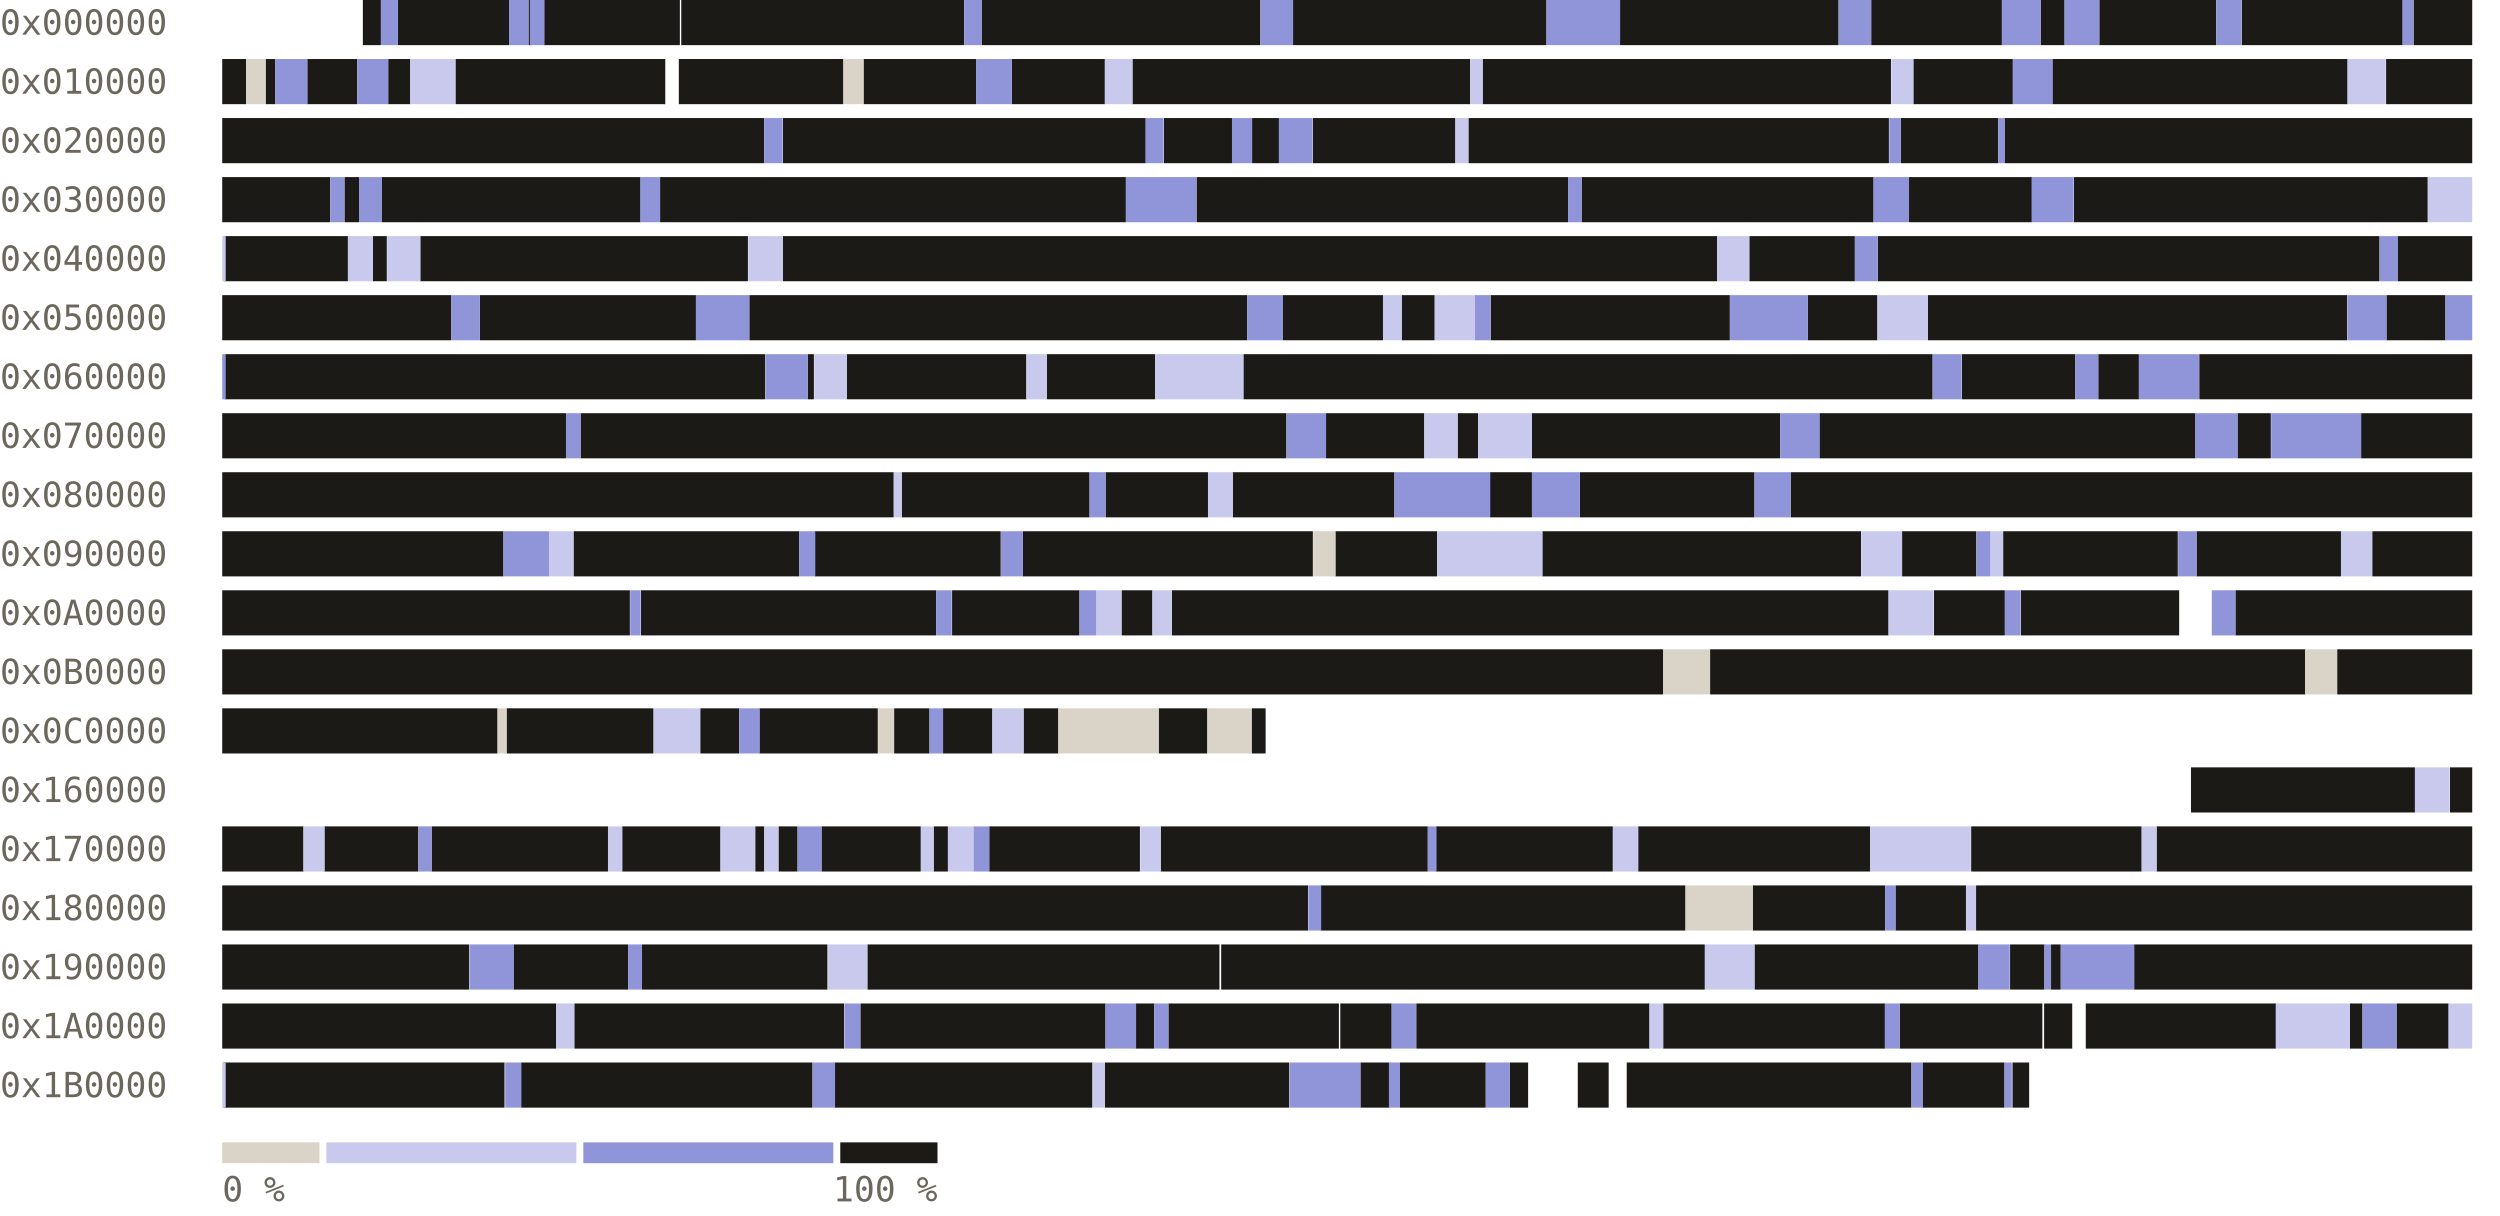
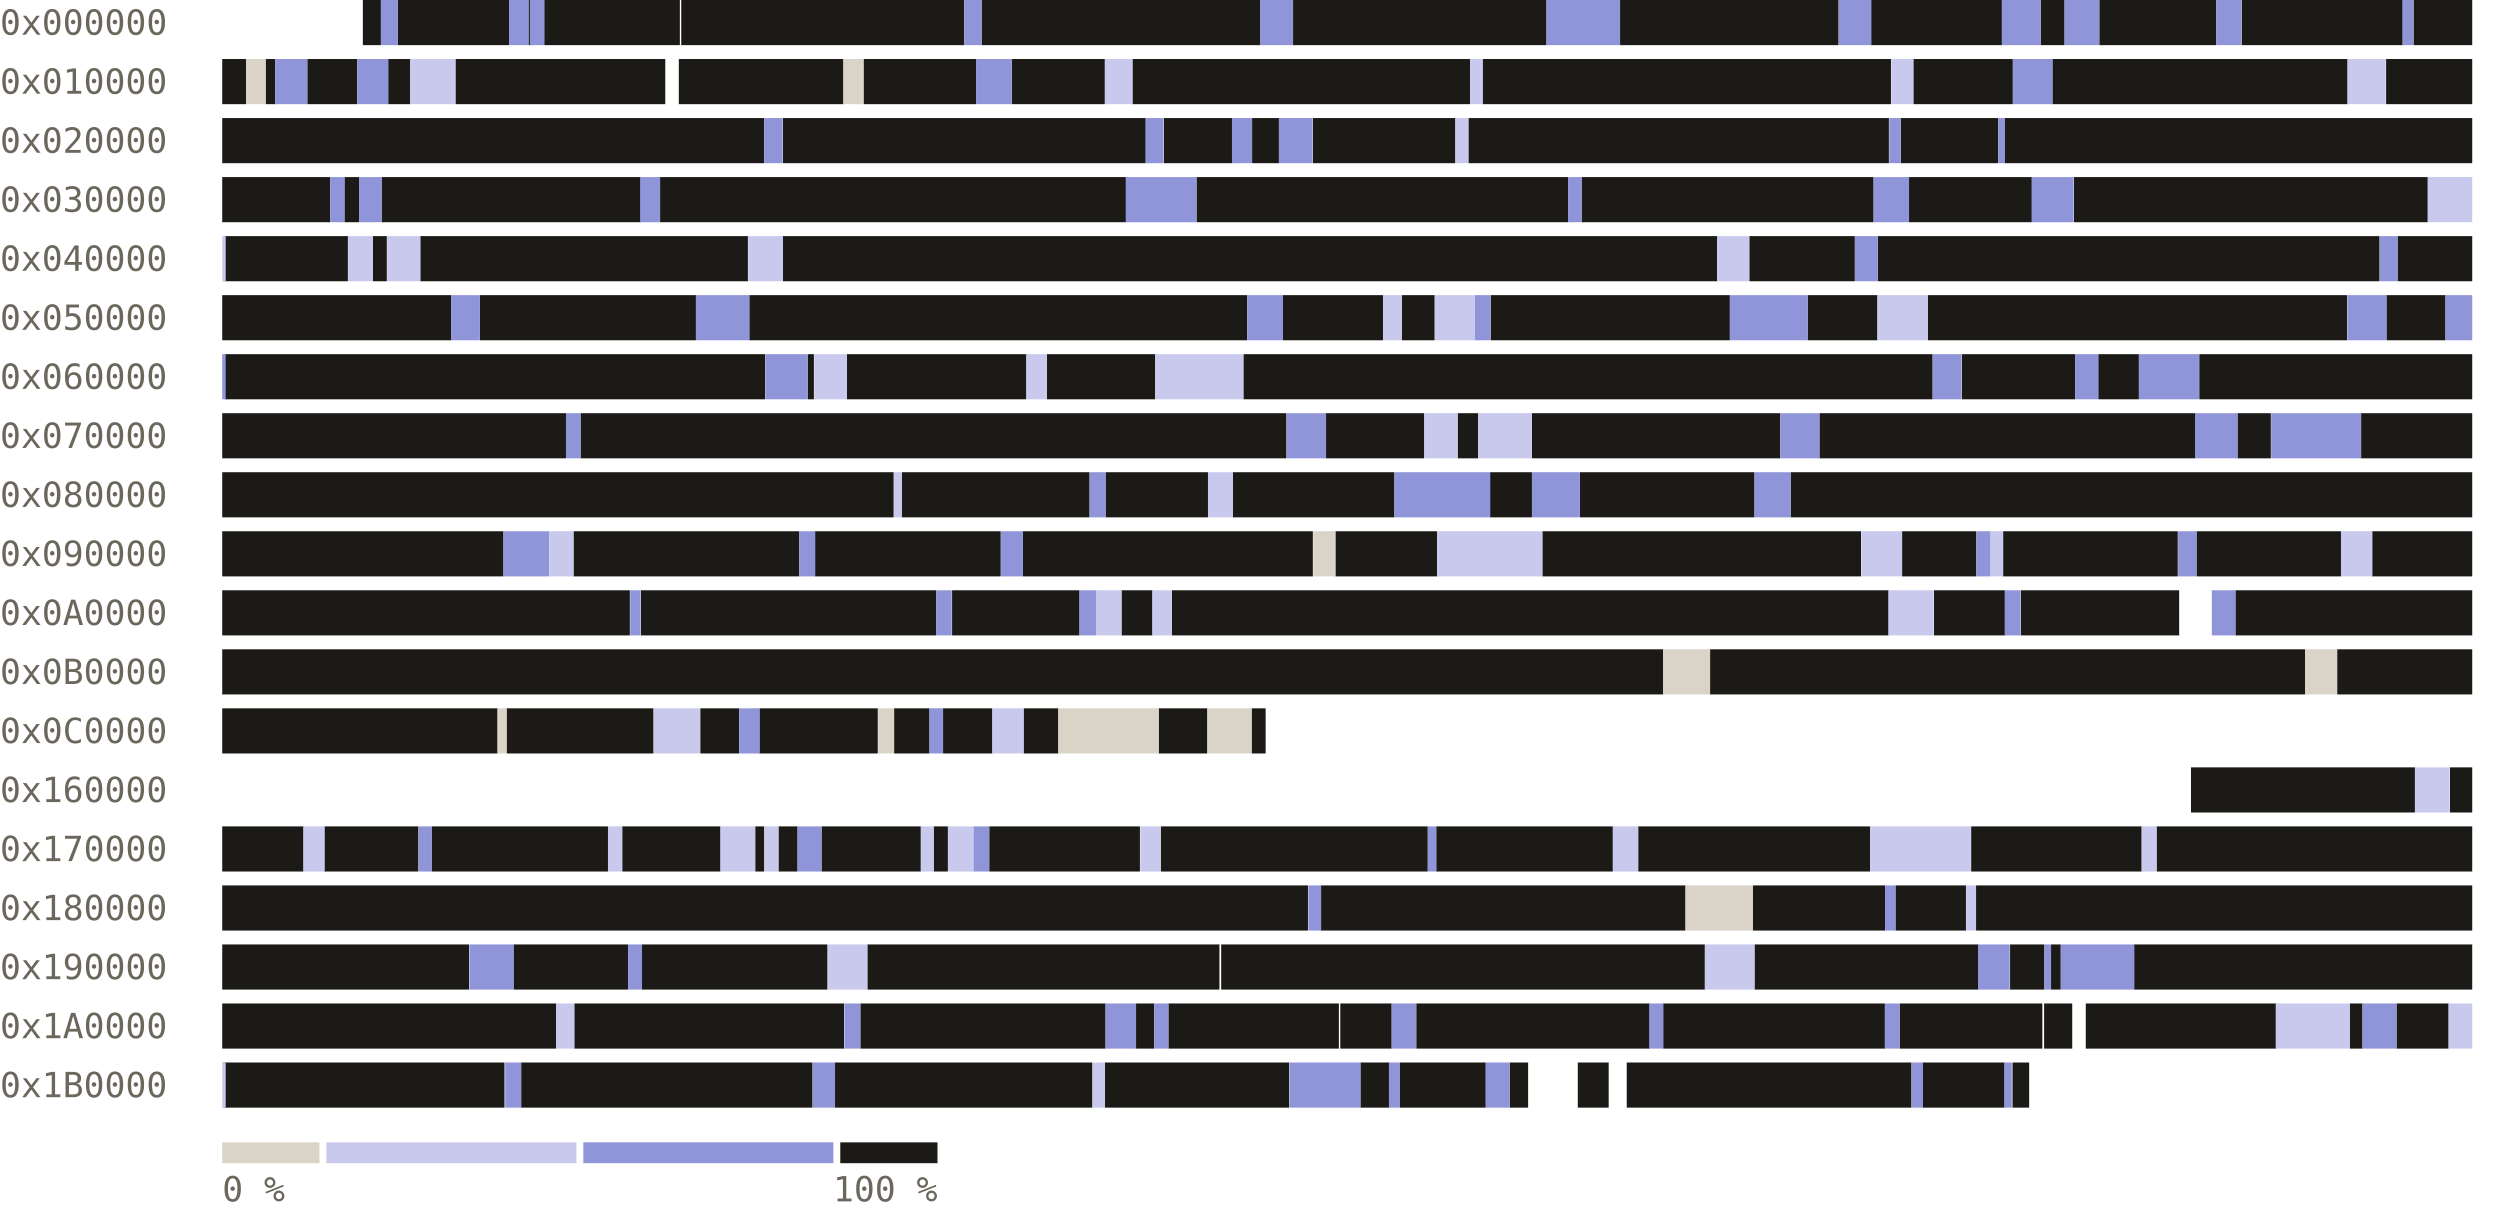
<svg xmlns="http://www.w3.org/2000/svg" viewBox="0 0 720 350" width="720" height="350">
  <style>text{font:10px monospace;fill:#6b675c}.q0{fill:#d9d4c7}.q1{fill:#e3e2f2}.q2{fill:#d6d6ef}.q3{fill:#c8c9ec}.q4{fill:#babce8}.q5{fill:#acafe4}.q6{fill:#9ea2df}.q7{fill:#9094d8}.q8{fill:#8186cf}.q9{fill:#7277c4}.q10{fill:#1b1a17}@media (prefers-color-scheme:dark){text{fill:#a8a293}.q0{fill:#4a463d}.q1{fill:#35375a}.q2{fill:#3c3f66}.q3{fill:#444772}.q4{fill:#4d517f}.q5{fill:#575b8c}.q6{fill:#62669a}.q7{fill:#6e72a8}.q8{fill:#7b7fb6}.q9{fill:#888cc4}.q10{fill:#d6d0bd}}</style>
  <text x="0" y="10">0x000000</text>
  <text x="0" y="27">0x010000</text>
  <text x="0" y="44">0x020000</text>
  <text x="0" y="61">0x030000</text>
  <text x="0" y="78">0x040000</text>
  <text x="0" y="95">0x050000</text>
  <text x="0" y="112">0x060000</text>
  <text x="0" y="129">0x070000</text>
  <text x="0" y="146">0x080000</text>
  <text x="0" y="163">0x090000</text>
  <text x="0" y="180">0x0A0000</text>
  <text x="0" y="197">0x0B0000</text>
  <text x="0" y="214">0x0C0000</text>
  <text x="0" y="231">0x160000</text>
  <text x="0" y="248">0x170000</text>
  <text x="0" y="265">0x180000</text>
  <text x="0" y="282">0x190000</text>
  <text x="0" y="299">0x1A0000</text>
  <text x="0" y="316">0x1B0000</text>
  <path class="q10" d="M104.5 0h5.2v13h-5.2zM114.6 0h32v13h-32zM152.2 0h1v13h-1zM156.7 0h39.1v13h-39.1zM196.2 0h81.5v13h-81.5zM282.7 0h80.3v13h-80.3zM372.4 0h73v13h-73zM466.5 0h63v13h-63zM538.9 0h37.7v13h-37.7zM587.7 0h6.9v13h-6.9zM604.6 0h33.7v13h-33.7zM645.6 0h46.4v13h-46.4zM695.1 0h16.9v13h-16.9zM64 17h6.9v13h-6.9zM76.5 17h2.8v13h-2.8zM88.5 17h14.4v13h-14.4zM111.8 17h6.4v13h-6.4zM131.2 17h60.4v13h-60.4zM195.5 17h47.4v13h-47.4zM248.7 17h32.4v13h-32.4zM291.4 17h26.8v13h-26.8zM326.1 17h97.3v13h-97.3zM427 17h117.6v13h-117.6zM551 17h28.7v13h-28.7zM591.1 17h85v13h-85zM687.2 17h24.8v13h-24.8zM64 34h156.1v13h-156.1zM225.5 34h104.5v13h-104.5zM335.2 34h19.7v13h-19.7zM360.6 34h7.8v13h-7.8zM378.1 34h41.1v13h-41.1zM422.9 34h121.1v13h-121.1zM547.4 34h28.1v13h-28.1zM577.3 34h134.7v13h-134.7zM64 51h31.1v13h-31.1zM99.2 51h4.2v13h-4.2zM109.9 51h74.6v13h-74.6zM190.1 51h134.2v13h-134.2zM344.6 51h107v13h-107zM455.5 51h84.1v13h-84.1zM549.8 51h35.4v13h-35.4zM597.3 51h101.9v13h-101.9zM64.4 68h35.8v13h-35.8zM107.4 68h4v13h-4zM121 68h94.4v13h-94.4zM225.5 68h269.1v13h-269.1zM503.8 68h30.4v13h-30.4zM540.8 68h144.5v13h-144.5zM690.5 68h21.5v13h-21.5zM64 85h66v13h-66zM138.2 85h62.3v13h-62.3zM215.8 85h143.4v13h-143.4zM369.5 85h28.8v13h-28.8zM403.7 85h9.5v13h-9.5zM429.3 85h68.9v13h-68.9zM520.6 85h20.1v13h-20.1zM555.2 85h120.8v13h-120.8zM687.3 85h17v13h-17zM64.8 102h155.6v13h-155.6zM232.6 102h1.8v13h-1.8zM243.9 102h51.7v13h-51.7zM301.5 102h31.2v13h-31.2zM358.1 102h198.5v13h-198.5zM565 102h32.7v13h-32.7zM604.3 102h11.7v13h-11.7zM633.4 102h78.6v13h-78.6zM64 119h99v13h-99zM167.2 119h203.3v13h-203.3zM381.9 119h28.3v13h-28.3zM419.8 119h5.9v13h-5.9zM441.2 119h71.5v13h-71.5zM524 119h108.3v13h-108.3zM644.4 119h9.6v13h-9.6zM680 119h32v13h-32zM64 136h193.4v13h-193.4zM259.7 136h54.1v13h-54.1zM318.4 136h29.5v13h-29.5zM355 136h46.6v13h-46.6zM429.1 136h12.1v13h-12.1zM455 136h50.3v13h-50.3zM515.7 136h196.3v13h-196.3zM64 153h81v13h-81zM165.2 153h65v13h-65zM234.7 153h53.5v13h-53.5zM294.6 153h83.5v13h-83.5zM384.6 153h29.3v13h-29.3zM444.2 153h91.8v13h-91.8zM547.8 153h21.4v13h-21.4zM576.9 153h50.3v13h-50.3zM632.6 153h41.6v13h-41.6zM683.2 153h28.8v13h-28.8zM64 170h117.4v13h-117.4zM184.6 170h85v13h-85zM274.2 170h36.7v13h-36.7zM323 170h8.9v13h-8.9zM337.5 170h206.4v13h-206.4zM557 170h20.4v13h-20.4zM582 170h45.6v13h-45.6zM643.8 170h68.2v13h-68.2zM64 187h415v13h-415zM492.5 187h171.4v13h-171.4zM673.1 187h38.9v13h-38.9zM64 204h79.3v13h-79.3zM145.9 204h42.3v13h-42.3zM201.7 204h11.2v13h-11.2zM218.7 204h34.1v13h-34.1zM257.5 204h10.2v13h-10.2zM271.6 204h14.2v13h-14.2zM294.8 204h10v13h-10zM333.7 204h14v13h-14zM360.5 204h4v13h-4zM631 221h64.5v13h-64.5zM705.6 221h6.4v13h-6.4zM64 238h23.4v13h-23.4zM93.4 238h27.1v13h-27.1zM124.3 238h50.8v13h-50.8zM179.2 238h28.3v13h-28.3zM217.5 238h2.6v13h-2.6zM224.2 238h5.5v13h-5.5zM236.6 238h28.6v13h-28.6zM268.9 238h4.1v13h-4.1zM284.9 238h43.4v13h-43.4zM334.3 238h76.9v13h-76.9zM413.6 238h50.9v13h-50.9zM471.8 238h66.8v13h-66.8zM567.7 238h49.1v13h-49.1zM621.1 238h90.9v13h-90.9zM64 255h312.7v13h-312.7zM380.4 255h105v13h-105zM504.8 255h38.1v13h-38.1zM545.9 255h20.3v13h-20.3zM569.1 255h142.9v13h-142.9zM64 272h71.1v13h-71.1zM147.9 272h33v13h-33zM184.9 272h53.4v13h-53.4zM249.8 272h101.4v13h-101.4zM351.7 272h139.3v13h-139.3zM505.3 272h64.5v13h-64.5zM578.9 272h9.9v13h-9.9zM590.7 272h2.8v13h-2.8zM614.6 272h97.4v13h-97.4zM64 289h96.2v13h-96.2zM165.4 289h77.7v13h-77.7zM247.8 289h70.6v13h-70.6zM327.1 289h5.3v13h-5.3zM336.5 289h49.1v13h-49.1zM386 289h14.8v13h-14.8zM407.9 289h67.2v13h-67.2zM479 289h63.9v13h-63.9zM547.1 289h41.1v13h-41.1zM588.7 289h8.1v13h-8.1zM600.7 289h54.8v13h-54.8zM676.8 289h3.6v13h-3.6zM690.2 289h15v13h-15zM64.3 306h81v13h-81zM150.1 306h83.9v13h-83.9zM240.4 306h74.2v13h-74.2zM318.2 306h53.1v13h-53.1zM391.8 306h8.3v13h-8.3zM403.2 306h24.7v13h-24.7zM434.8 306h5.3v13h-5.3zM454.4 306h8.9v13h-8.9zM468.5 306h82v13h-82zM553.7 306h23.6v13h-23.6zM579.6 306h4.8v13h-4.8z" />
-   <path class="q7" d="M109.7 0h4.9v13h-4.9zM146.6 0h5.6v13h-5.6zM152.6 0h4.2v13h-4.2zM277.7 0h5v13h-5zM363 0h9.4v13h-9.4zM445.4 0h21.2v13h-21.2zM529.6 0h9.3v13h-9.3zM576.5 0h11.2v13h-11.2zM594.6 0h10v13h-10zM638.3 0h7.2v13h-7.2zM691.9 0h3.1v13h-3.1zM79.3 17h9.2v13h-9.2zM102.9 17h8.9v13h-8.9zM281.1 17h10.3v13h-10.3zM579.7 17h11.4v13h-11.4zM220.1 34h5.3v13h-5.3zM329.9 34h5.2v13h-5.2zM354.8 34h5.8v13h-5.8zM368.3 34h9.7v13h-9.7zM544.1 34h3.3v13h-3.3zM575.5 34h1.9v13h-1.9zM95.1 51h4.1v13h-4.1zM103.4 51h6.5v13h-6.5zM184.4 51h5.7v13h-5.7zM324.2 51h20.3v13h-20.3zM451.6 51h3.9v13h-3.9zM539.6 51h10.2v13h-10.2zM585.1 51h12.1v13h-12.1zM534.2 68h6.6v13h-6.6zM685.4 68h5.1v13h-5.1zM130 85h8.2v13h-8.2zM200.4 85h15.4v13h-15.4zM359.2 85h10.3v13h-10.3zM424.8 85h4.4v13h-4.4zM498.2 85h22.4v13h-22.4zM676.1 85h11.2v13h-11.2zM704.3 85h7.7v13h-7.7zM64 102h1v13h-1zM220.5 102h12.1v13h-12.1zM556.6 102h8.3v13h-8.3zM597.7 102h6.6v13h-6.6zM616 102h17.3v13h-17.3zM163 119h4.2v13h-4.2zM370.6 119h11.3v13h-11.3zM512.7 119h11.3v13h-11.3zM632.2 119h12.2v13h-12.2zM654.1 119h25.9v13h-25.9zM313.8 136h4.6v13h-4.6zM401.6 136h27.6v13h-27.6zM441.2 136h13.8v13h-13.8zM505.3 136h10.4v13h-10.4zM145 153h13.2v13h-13.2zM230.2 153h4.6v13h-4.6zM288.3 153h6.3v13h-6.3zM569.3 153h4v13h-4zM627.3 153h5.3v13h-5.3zM181.5 170h3v13h-3zM269.6 170h4.5v13h-4.5zM310.9 170h4.9v13h-4.9zM577.4 170h4.5v13h-4.5zM637 170h6.8v13h-6.8zM212.9 204h5.9v13h-5.9zM267.7 204h3.9v13h-3.9zM120.6 238h3.7v13h-3.7zM229.7 238h6.9v13h-6.9zM280.3 238h4.6v13h-4.6zM411.2 238h2.5v13h-2.5zM376.8 255h3.7v13h-3.7zM542.9 255h3v13h-3zM135.2 272h12.7v13h-12.7zM180.9 272h4v13h-4zM569.7 272h9.1v13h-9.1zM588.8 272h1.9v13h-1.9zM593.5 272h21.2v13h-21.2zM243.2 289h4.5v13h-4.5zM318.4 289h8.8v13h-8.8zM332.4 289h4.1v13h-4.1zM400.8 289h7v13h-7zM542.8 289h4.3v13h-4.3zM680.4 289h9.8v13h-9.8zM145.5 306h4.6v13h-4.6zM234.1 306h6.4v13h-6.4zM371.4 306h20.4v13h-20.4zM400 306h3.2v13h-3.2zM427.9 306h6.9v13h-6.9zM550.6 306h3.2v13h-3.2zM577.3 306h2.1v13h-2.1z" />
-   <path class="q3" d="M118.1 17h13v13h-13zM318.2 17h8v13h-8zM423.4 17h3.6v13h-3.6zM544.7 17h6.4v13h-6.4zM676.1 17h11v13h-11zM419.1 34h3.8v13h-3.8zM699.2 51h12.8v13h-12.8zM64 68h1v13h-1zM100.2 68h7.2v13h-7.2zM111.5 68h9.6v13h-9.6zM215.5 68h10v13h-10zM494.5 68h9.3v13h-9.3zM398.3 85h5.4v13h-5.4zM413.2 85h11.6v13h-11.6zM540.7 85h14.5v13h-14.5zM234.5 102h9.4v13h-9.4zM295.6 102h5.9v13h-5.9zM332.8 102h25.3v13h-25.3zM410.2 119h9.6v13h-9.6zM425.7 119h15.5v13h-15.5zM257.4 136h2.3v13h-2.3zM347.9 136h7.2v13h-7.2zM158.2 153h6.9v13h-6.9zM413.9 153h30.3v13h-30.3zM536.1 153h11.7v13h-11.7zM573.3 153h3.6v13h-3.6zM674.2 153h9v13h-9zM315.8 170h7.2v13h-7.2zM331.9 170h5.6v13h-5.6zM543.9 170h13v13h-13zM188.3 204h13.3v13h-13.3zM285.8 204h9v13h-9zM695.5 221h10v13h-10zM87.4 238h6.1v13h-6.1zM175.1 238h4.1v13h-4.1zM207.5 238h10v13h-10zM220.3 238h3.9v13h-3.9zM265.2 238h3.7v13h-3.7zM273 238h7.4v13h-7.4zM328.4 238h5.8v13h-5.8zM464.5 238h7.3v13h-7.3zM538.6 238h29v13h-29zM616.8 238h4.3v13h-4.3zM566.2 255h2.9v13h-2.9zM238.5 272h11.3v13h-11.3zM491 272h14.3v13h-14.3zM160.2 289h5.2v13h-5.2zM475 289h4v13h-4zM655.4 289h21.4v13h-21.4zM705.2 289h6.8v13h-6.8zM64 306h1v13h-1zM314.7 306h3.5v13h-3.5z" />
+   <path class="q7" d="M109.7 0h4.9v13h-4.9zM146.6 0h5.6v13h-5.6zM152.6 0h4.2v13h-4.2zM277.7 0h5v13h-5zM363 0h9.4v13h-9.4zM445.4 0h21.2v13h-21.2zM529.6 0h9.3v13h-9.3zM576.5 0h11.2v13h-11.2zM594.6 0h10v13h-10zM638.3 0h7.2v13h-7.2zM691.9 0h3.1v13h-3.1zM79.3 17h9.2v13h-9.2zM102.9 17h8.9v13h-8.9zM281.1 17h10.3v13h-10.3zM579.7 17h11.4v13h-11.4zM220.1 34h5.3v13h-5.3zM329.9 34h5.2v13h-5.2zM354.8 34h5.8v13h-5.8zM368.3 34h9.7v13h-9.7zM544.1 34h3.3v13h-3.3zM575.5 34h1.9v13h-1.9zM95.1 51h4.1v13h-4.1zM103.4 51h6.5v13h-6.5zM184.4 51h5.7v13h-5.7zM324.2 51h20.3v13h-20.3zM451.6 51h3.9v13h-3.9zM539.6 51h10.2v13h-10.2zM585.1 51h12.1v13h-12.1zM534.2 68h6.6v13h-6.6zM685.4 68h5.1v13h-5.1zM130 85h8.2v13h-8.2zM200.4 85h15.4v13h-15.4zM359.2 85h10.3v13h-10.3zM424.8 85h4.4v13h-4.4zM498.2 85h22.4v13h-22.4zM676.1 85h11.2v13h-11.2zM704.3 85h7.7v13h-7.7zM64 102h1v13h-1zM220.5 102h12.1v13h-12.1zM556.6 102h8.3v13h-8.3zM597.7 102h6.6v13h-6.6zM616 102h17.3v13h-17.3zM163 119h4.2v13h-4.2zM370.6 119h11.3v13h-11.3zM512.7 119h11.3v13h-11.3zM632.2 119h12.2v13h-12.2zM654.1 119h25.9v13h-25.9zM313.8 136h4.6v13h-4.6zM401.6 136h27.6v13h-27.6zM441.2 136h13.8v13h-13.8zM505.3 136h10.4v13h-10.4zM145 153h13.2v13h-13.2zM230.2 153h4.6v13h-4.6zM288.3 153h6.3v13h-6.3zM569.3 153h4v13h-4zM627.3 153h5.3v13h-5.3zM181.5 170h3v13h-3zM269.6 170h4.5v13h-4.5zM310.9 170h4.9v13h-4.9zM577.4 170h4.5v13h-4.5zM637 170h6.8v13h-6.8zM212.9 204h5.9v13h-5.9zM267.7 204h3.9v13h-3.9zM120.6 238h3.7v13h-3.7zM229.7 238h6.9v13h-6.9zM280.3 238h4.6v13h-4.6zM411.2 238h2.5v13h-2.5zM376.8 255h3.7v13h-3.7zM542.9 255h3v13h-3zM135.2 272h12.7v13h-12.7zM180.9 272h4v13h-4zM569.7 272h9.1v13h-9.1zM588.8 272h1.9v13h-1.9zM593.5 272h21.2v13h-21.2zM243.2 289h4.5v13h-4.5zM318.4 289h8.8v13h-8.8zM332.4 289h4.1v13h-4.1zM400.8 289h7v13h-7zM475 289h4v13h-4zM542.8 289h4.3v13h-4.3zM680.4 289h9.8v13h-9.8zM145.5 306h4.6v13h-4.6zM234.1 306h6.4v13h-6.4zM371.4 306h20.4v13h-20.4zM400 306h3.2v13h-3.2zM427.9 306h6.9v13h-6.9zM550.6 306h3.2v13h-3.2zM577.3 306h2.1v13h-2.1z" />
+   <path class="q3" d="M118.1 17h13v13h-13zM318.2 17h8v13h-8zM423.4 17h3.6v13h-3.6zM544.7 17h6.4v13h-6.4zM676.1 17h11v13h-11zM419.1 34h3.8v13h-3.8zM699.2 51h12.8v13h-12.8zM64 68h1v13h-1zM100.2 68h7.2v13h-7.2zM111.5 68h9.6v13h-9.6zM215.5 68h10v13h-10zM494.5 68h9.3v13h-9.3zM398.3 85h5.4v13h-5.4zM413.2 85h11.6v13h-11.6zM540.7 85h14.5v13h-14.5zM234.5 102h9.4v13h-9.4zM295.6 102h5.9v13h-5.9zM332.8 102h25.3v13h-25.3zM410.2 119h9.6v13h-9.6zM425.7 119h15.5v13h-15.5zM257.4 136h2.3v13h-2.3zM347.9 136h7.2v13h-7.2zM158.2 153h6.9v13h-6.9zM413.9 153h30.3v13h-30.3zM536.1 153h11.7v13h-11.7zM573.3 153h3.6v13h-3.6zM674.2 153h9v13h-9zM315.8 170h7.2v13h-7.2zM331.9 170h5.6v13h-5.6zM543.9 170h13v13h-13zM188.3 204h13.3v13h-13.3zM285.8 204h9v13h-9zM695.5 221h10v13h-10zM87.4 238h6.1v13h-6.1zM175.1 238h4.1v13h-4.1zM207.5 238h10v13h-10zM220.3 238h3.9v13h-3.9zM265.2 238h3.7v13h-3.7zM273 238h7.4v13h-7.4zM328.4 238h5.8v13h-5.8zM464.5 238h7.3v13h-7.3zM538.6 238h29v13h-29zM616.8 238h4.3v13h-4.3zM566.2 255h2.9v13h-2.9zM238.5 272h11.3v13h-11.3zM491 272h14.3v13h-14.3zM160.2 289h5.2v13h-5.2zM655.4 289h21.4v13h-21.4zM705.2 289h6.8v13h-6.8zM64 306h1v13h-1zM314.7 306h3.5v13h-3.5z" />
  <path class="q0" d="M71 17h5.5v13h-5.5zM242.9 17h5.8v13h-5.8zM378.2 153h6.4v13h-6.4zM479.1 187h13.4v13h-13.4zM663.9 187h9.2v13h-9.2zM143.3 204h2.6v13h-2.6zM252.9 204h4.6v13h-4.6zM304.8 204h28.9v13h-28.9zM347.8 204h12.5v13h-12.5zM485.5 255h19.3v13h-19.3z" />
  <rect class="q0" x="64" y="329" width="28" height="6" />
  <rect class="q3" x="94" y="329" width="72" height="6" />
  <rect class="q7" x="168" y="329" width="72" height="6" />
  <rect class="q10" x="242" y="329" width="28" height="6" />
  <text x="64" y="346">0 %</text>
  <text x="270" y="346" text-anchor="end">100 %</text>
</svg>
